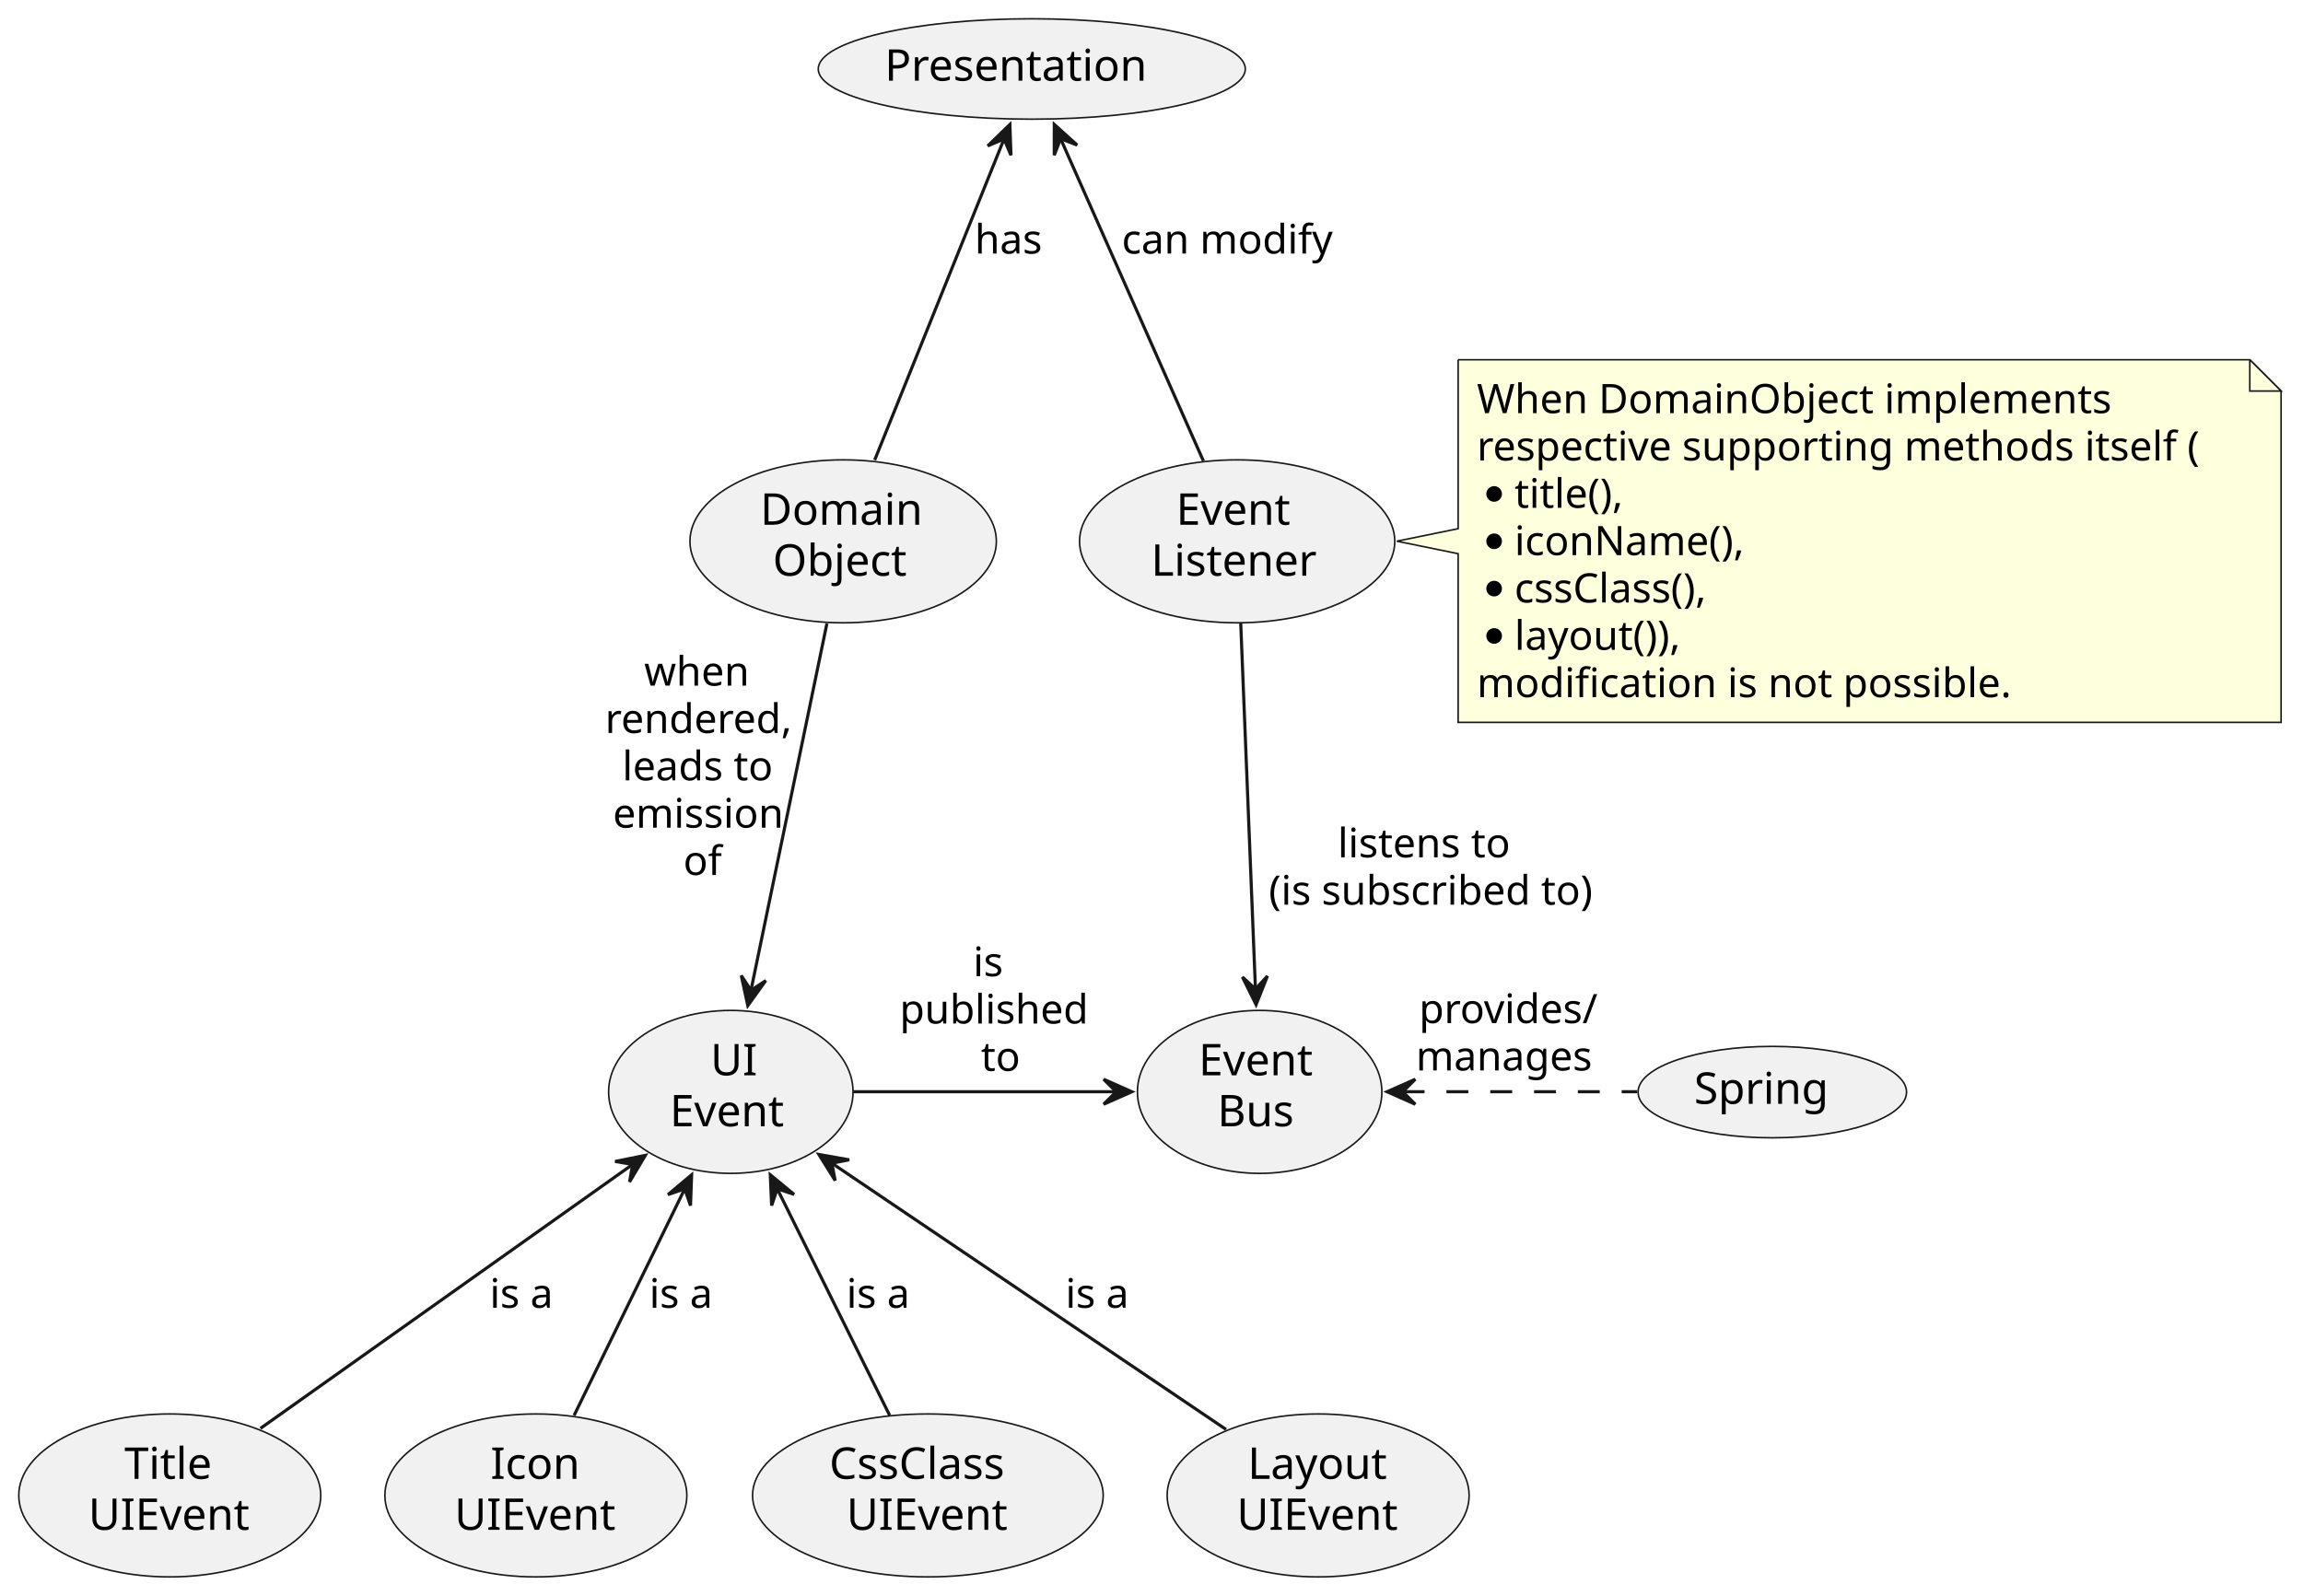
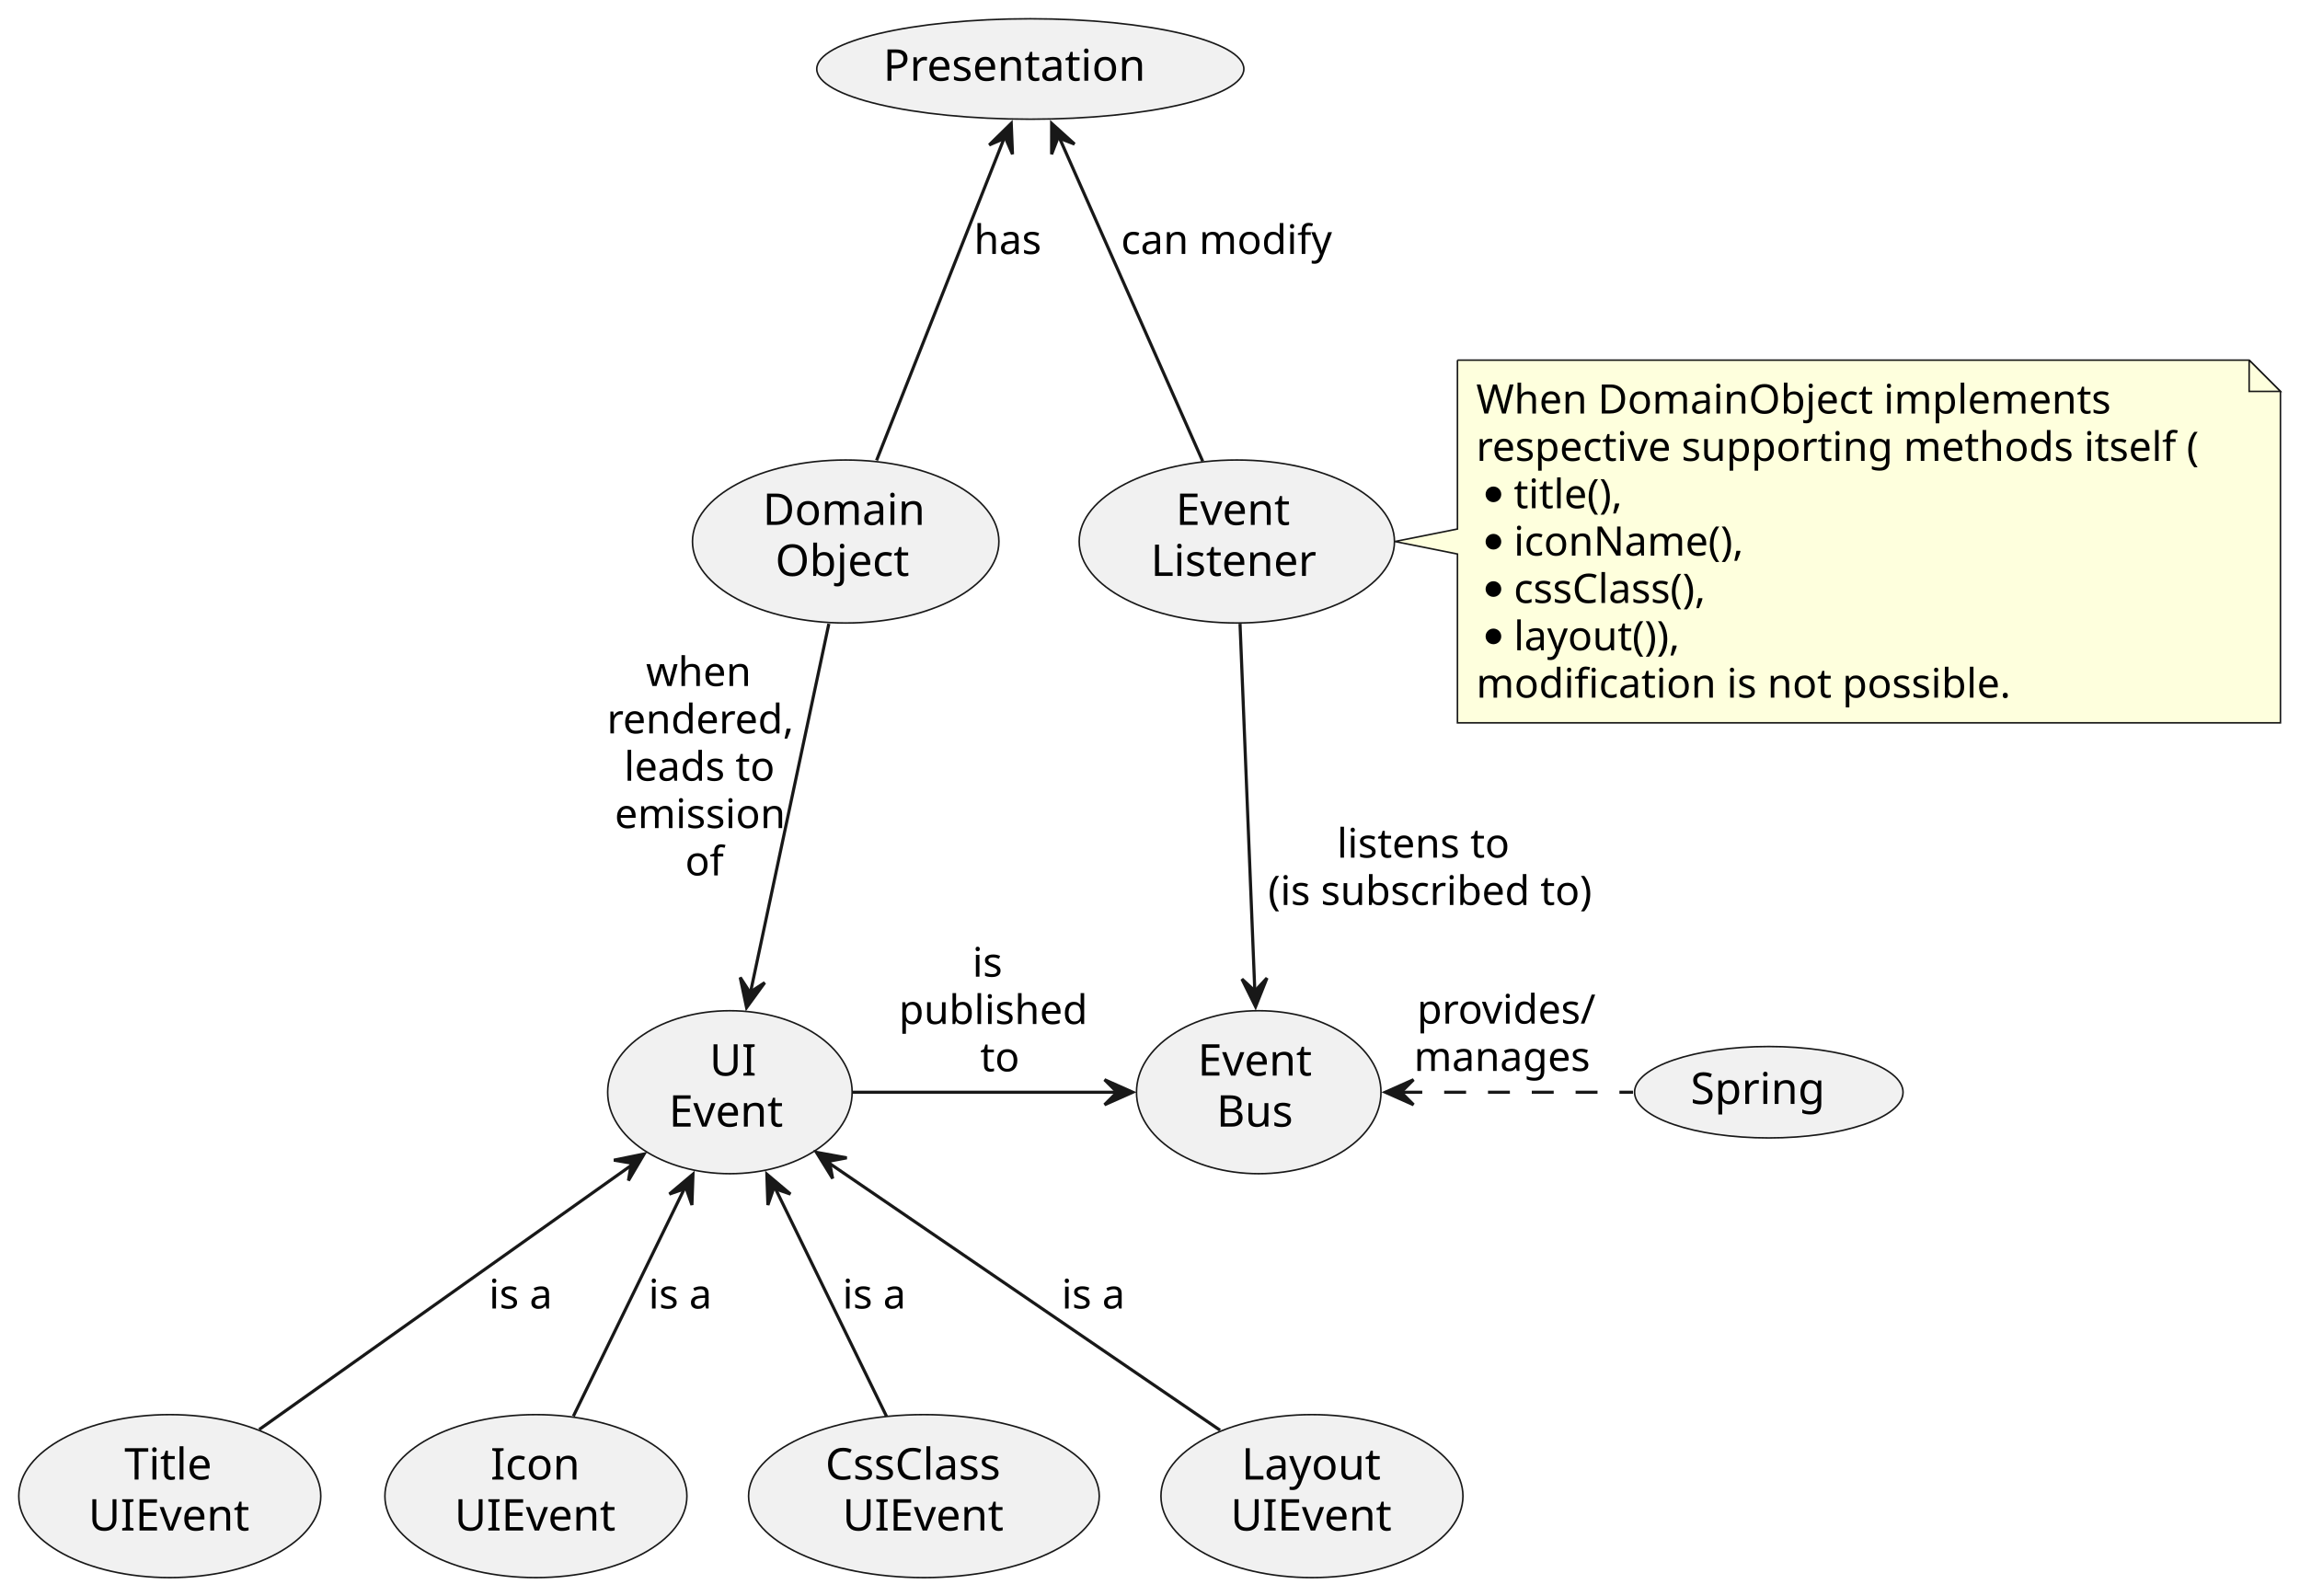
- <svg xmlns="http://www.w3.org/2000/svg" contentStyleType="text/css" height="510px" preserveAspectRatio="none" style="width:736px;height:510px;background:#FFFFFF;" version="1.1" viewBox="0 0 736 510" width="736px" zoomAndPan="magnify">
+ <svg xmlns="http://www.w3.org/2000/svg" contentStyleType="text/css" height="510px" preserveAspectRatio="none" style="width:735px;height:510px;background:#FFFFFF;" version="1.1" viewBox="0 0 735 510" width="735px" zoomAndPan="magnify">
  <defs />
  <g>
    <g id="elem_EB">
-       <ellipse cx="402.562" cy="349.047" fill="#F1F1F1" rx="39.062" ry="26.047" style="stroke:#181818;stroke-width:0.5;" />
-       <text fill="#000000" font-family="sans-serif" font-size="14" lengthAdjust="spacing" textLength="39" x="383.062" y="343.745">Event</text>
-       <text fill="#000000" font-family="sans-serif" font-size="14" lengthAdjust="spacing" textLength="27" x="389.062" y="360.042">Bus</text>
+       <ellipse cx="402.252" cy="349.077" fill="#F1F1F1" rx="39.062" ry="26.047" style="stroke:#181818;stroke-width:0.5;" />
+       <text fill="#000000" font-family="sans-serif" font-size="14" lengthAdjust="spacing" textLength="39" x="382.752" y="343.776">Event</text>
+       <text fill="#000000" font-family="sans-serif" font-size="14" lengthAdjust="spacing" textLength="27" x="388.752" y="360.072">Bus</text>
    </g>
    <g id="elem_SPRING">
-       <ellipse cx="566.399" cy="349.111" fill="#F1F1F1" rx="42.899" ry="14.611" style="stroke:#181818;stroke-width:0.5;" />
-       <text fill="#000000" font-family="sans-serif" font-size="14" lengthAdjust="spacing" textLength="44" x="541.399" y="352.859">Spring</text>
+       <ellipse cx="565.249" cy="349.081" fill="#F1F1F1" rx="42.899" ry="14.611" style="stroke:#181818;stroke-width:0.5;" />
+       <text fill="#000000" font-family="sans-serif" font-size="14" lengthAdjust="spacing" textLength="44" x="540.249" y="352.829">Spring</text>
    </g>
    <g id="elem_EL">
-       <ellipse cx="395.376" cy="173.047" fill="#F1F1F1" rx="50.376" ry="26.047" style="stroke:#181818;stroke-width:0.5;" />
-       <text fill="#000000" font-family="sans-serif" font-size="14" lengthAdjust="spacing" textLength="39" x="375.876" y="167.745">Event</text>
-       <text fill="#000000" font-family="sans-serif" font-size="14" lengthAdjust="spacing" textLength="55" x="367.876" y="184.042">Listener</text>
+       <ellipse cx="395.246" cy="173.067" fill="#F1F1F1" rx="50.376" ry="26.047" style="stroke:#181818;stroke-width:0.5;" />
+       <text fill="#000000" font-family="sans-serif" font-size="14" lengthAdjust="spacing" textLength="39" x="375.746" y="167.766">Event</text>
+       <text fill="#000000" font-family="sans-serif" font-size="14" lengthAdjust="spacing" textLength="55" x="367.746" y="184.062">Listener</text>
    </g>
    <g id="elem_UIE">
-       <ellipse cx="233.562" cy="349.047" fill="#F1F1F1" rx="39.062" ry="26.047" style="stroke:#181818;stroke-width:0.5;" />
-       <text fill="#000000" font-family="sans-serif" font-size="14" lengthAdjust="spacing" textLength="13" x="227.062" y="343.745">UI</text>
-       <text fill="#000000" font-family="sans-serif" font-size="14" lengthAdjust="spacing" textLength="39" x="214.062" y="360.042">Event</text>
+       <ellipse cx="233.252" cy="349.077" fill="#F1F1F1" rx="39.062" ry="26.047" style="stroke:#181818;stroke-width:0.5;" />
+       <text fill="#000000" font-family="sans-serif" font-size="14" lengthAdjust="spacing" textLength="13" x="226.752" y="343.776">UI</text>
+       <text fill="#000000" font-family="sans-serif" font-size="14" lengthAdjust="spacing" textLength="39" x="213.752" y="360.072">Event</text>
    </g>
    <g id="elem_TUIE">
-       <ellipse cx="54.255" cy="478.047" fill="#F1F1F1" rx="48.255" ry="26.047" style="stroke:#181818;stroke-width:0.5;" />
-       <text fill="#000000" font-family="sans-serif" font-size="14" lengthAdjust="spacing" textLength="29" x="39.755" y="472.745">Title</text>
-       <text fill="#000000" font-family="sans-serif" font-size="14" lengthAdjust="spacing" textLength="52" x="28.255" y="489.042">UIEvent</text>
+       <ellipse cx="54.255" cy="478.167" fill="#F1F1F1" rx="48.255" ry="26.047" style="stroke:#181818;stroke-width:0.5;" />
+       <text fill="#000000" font-family="sans-serif" font-size="14" lengthAdjust="spacing" textLength="29" x="39.755" y="472.865">Title</text>
+       <text fill="#000000" font-family="sans-serif" font-size="14" lengthAdjust="spacing" textLength="52" x="28.255" y="489.162">UIEvent</text>
    </g>
    <g id="elem_IUIE">
-       <ellipse cx="171.255" cy="478.047" fill="#F1F1F1" rx="48.255" ry="26.047" style="stroke:#181818;stroke-width:0.5;" />
-       <text fill="#000000" font-family="sans-serif" font-size="14" lengthAdjust="spacing" textLength="29" x="156.755" y="472.745">Icon</text>
-       <text fill="#000000" font-family="sans-serif" font-size="14" lengthAdjust="spacing" textLength="52" x="145.255" y="489.042">UIEvent</text>
+       <ellipse cx="171.255" cy="478.167" fill="#F1F1F1" rx="48.255" ry="26.047" style="stroke:#181818;stroke-width:0.5;" />
+       <text fill="#000000" font-family="sans-serif" font-size="14" lengthAdjust="spacing" textLength="29" x="156.755" y="472.865">Icon</text>
+       <text fill="#000000" font-family="sans-serif" font-size="14" lengthAdjust="spacing" textLength="52" x="145.255" y="489.162">UIEvent</text>
    </g>
    <g id="elem_CCUIE">
-       <ellipse cx="296.533" cy="478.047" fill="#F1F1F1" rx="56.033" ry="26.047" style="stroke:#181818;stroke-width:0.5;" />
-       <text fill="#000000" font-family="sans-serif" font-size="14" lengthAdjust="spacing" textLength="63" x="265.033" y="472.745">CssClass</text>
-       <text fill="#000000" font-family="sans-serif" font-size="14" lengthAdjust="spacing" textLength="52" x="270.533" y="489.042">UIEvent</text>
+       <ellipse cx="295.253" cy="478.167" fill="#F1F1F1" rx="56.033" ry="26.047" style="stroke:#181818;stroke-width:0.5;" />
+       <text fill="#000000" font-family="sans-serif" font-size="14" lengthAdjust="spacing" textLength="63" x="263.753" y="472.865">CssClass</text>
+       <text fill="#000000" font-family="sans-serif" font-size="14" lengthAdjust="spacing" textLength="52" x="269.253" y="489.162">UIEvent</text>
    </g>
    <g id="elem_LUIE">
-       <ellipse cx="421.255" cy="478.047" fill="#F1F1F1" rx="48.255" ry="26.047" style="stroke:#181818;stroke-width:0.5;" />
-       <text fill="#000000" font-family="sans-serif" font-size="14" lengthAdjust="spacing" textLength="45" x="398.755" y="472.745">Layout</text>
-       <text fill="#000000" font-family="sans-serif" font-size="14" lengthAdjust="spacing" textLength="52" x="395.255" y="489.042">UIEvent</text>
+       <ellipse cx="419.255" cy="478.167" fill="#F1F1F1" rx="48.255" ry="26.047" style="stroke:#181818;stroke-width:0.5;" />
+       <text fill="#000000" font-family="sans-serif" font-size="14" lengthAdjust="spacing" textLength="45" x="396.755" y="472.865">Layout</text>
+       <text fill="#000000" font-family="sans-serif" font-size="14" lengthAdjust="spacing" textLength="52" x="393.255" y="489.162">UIEvent</text>
    </g>
    <g id="elem_DO">
-       <ellipse cx="269.462" cy="173.047" fill="#F1F1F1" rx="48.962" ry="26.047" style="stroke:#181818;stroke-width:0.5;" />
-       <text fill="#000000" font-family="sans-serif" font-size="14" lengthAdjust="spacing" textLength="53" x="242.962" y="167.745">Domain</text>
-       <text fill="#000000" font-family="sans-serif" font-size="14" lengthAdjust="spacing" textLength="45" x="246.962" y="184.042">Object</text>
+       <ellipse cx="270.252" cy="173.067" fill="#F1F1F1" rx="48.962" ry="26.047" style="stroke:#181818;stroke-width:0.5;" />
+       <text fill="#000000" font-family="sans-serif" font-size="14" lengthAdjust="spacing" textLength="53" x="243.752" y="167.766">Domain</text>
+       <text fill="#000000" font-family="sans-serif" font-size="14" lengthAdjust="spacing" textLength="45" x="247.752" y="184.062">Object</text>
    </g>
    <g id="elem_PST">
-       <ellipse cx="329.74" cy="22.048" fill="#F1F1F1" rx="68.24" ry="16.048" style="stroke:#181818;stroke-width:0.5;" />
-       <text fill="#000000" font-family="sans-serif" font-size="14" lengthAdjust="spacing" textLength="88" x="282.74" y="25.796">Presentation</text>
+       <ellipse cx="329.25" cy="22.048" fill="#F1F1F1" rx="68.24" ry="16.048" style="stroke:#181818;stroke-width:0.5;" />
+       <text fill="#000000" font-family="sans-serif" font-size="14" lengthAdjust="spacing" textLength="88" x="282.25" y="25.796">Presentation</text>
    </g>
    <g id="elem_GMN29">
-       <path d="M466,115 L466,169 L446.39,173 L466,177 L466,230.93 A0,0 0 0 0 466,230.93 L729,230.93 A0,0 0 0 0 729,230.93 L729,125 L719,115 L466,115 A0,0 0 0 0 466,115 " fill="#FEFFDD" style="stroke:#181818;stroke-width:0.5;" />
-       <path d="M719,115 L719,125 L729,125 L719,115 " fill="#FEFFDD" style="stroke:#181818;stroke-width:0.5;" />
-       <text fill="#000000" font-family="sans-serif" font-size="13" lengthAdjust="spacing" textLength="210" x="472" y="132.067">When DomainObject implements</text>
-       <text fill="#000000" font-family="sans-serif" font-size="13" lengthAdjust="spacing" textLength="242" x="472" y="147.2">respective supporting methods itself (</text>
-       <ellipse cx="477.5" cy="157.898" fill="#000000" rx="2.5" ry="2.5" style="stroke:#000000;stroke-width:0.0;" />
-       <text fill="#000000" font-family="sans-serif" font-size="13" lengthAdjust="spacing" textLength="38" x="484" y="162.333">title(),</text>
-       <ellipse cx="477.5" cy="173.031" fill="#000000" rx="2.5" ry="2.5" style="stroke:#000000;stroke-width:0.0;" />
-       <text fill="#000000" font-family="sans-serif" font-size="13" lengthAdjust="spacing" textLength="79" x="484" y="177.465">iconName(),</text>
-       <ellipse cx="477.5" cy="188.164" fill="#000000" rx="2.5" ry="2.5" style="stroke:#000000;stroke-width:0.0;" />
-       <text fill="#000000" font-family="sans-serif" font-size="13" lengthAdjust="spacing" textLength="69" x="484" y="192.598">cssClass(),</text>
-       <ellipse cx="477.5" cy="203.297" fill="#000000" rx="2.5" ry="2.5" style="stroke:#000000;stroke-width:0.0;" />
-       <text fill="#000000" font-family="sans-serif" font-size="13" lengthAdjust="spacing" textLength="58" x="484" y="207.731">layout()),</text>
-       <text fill="#000000" font-family="sans-serif" font-size="13" lengthAdjust="spacing" textLength="177" x="472" y="222.864">modification is not possible.</text>
+       <path d="M465.75,115.1 L465.75,169.07 L445.75,173.07 L465.75,177.07 L465.75,231.03 A0,0 0 0 0 465.75,231.03 L728.75,231.03 A0,0 0 0 0 728.75,231.03 L728.75,125.1 L718.75,115.1 L465.75,115.1 A0,0 0 0 0 465.75,115.1 " fill="#FEFFDD" style="stroke:#181818;stroke-width:0.5;" />
+       <path d="M718.75,115.1 L718.75,125.1 L728.75,125.1 L718.75,115.1 " fill="#FEFFDD" style="stroke:#181818;stroke-width:0.5;" />
+       <text fill="#000000" font-family="sans-serif" font-size="13" lengthAdjust="spacing" textLength="210" x="471.75" y="132.167">When DomainObject implements</text>
+       <text fill="#000000" font-family="sans-serif" font-size="13" lengthAdjust="spacing" textLength="242" x="471.75" y="147.3">respective supporting methods itself (</text>
+       <ellipse cx="477.25" cy="157.998" fill="#000000" rx="2.5" ry="2.5" style="stroke:#000000;stroke-width:0.0;" />
+       <text fill="#000000" font-family="sans-serif" font-size="13" lengthAdjust="spacing" textLength="38" x="483.75" y="162.433">title(),</text>
+       <ellipse cx="477.25" cy="173.131" fill="#000000" rx="2.5" ry="2.5" style="stroke:#000000;stroke-width:0.0;" />
+       <text fill="#000000" font-family="sans-serif" font-size="13" lengthAdjust="spacing" textLength="79" x="483.75" y="177.565">iconName(),</text>
+       <ellipse cx="477.25" cy="188.264" fill="#000000" rx="2.5" ry="2.5" style="stroke:#000000;stroke-width:0.0;" />
+       <text fill="#000000" font-family="sans-serif" font-size="13" lengthAdjust="spacing" textLength="69" x="483.75" y="192.698">cssClass(),</text>
+       <ellipse cx="477.25" cy="203.397" fill="#000000" rx="2.5" ry="2.5" style="stroke:#000000;stroke-width:0.0;" />
+       <text fill="#000000" font-family="sans-serif" font-size="13" lengthAdjust="spacing" textLength="58" x="483.75" y="207.831">layout()),</text>
+       <text fill="#000000" font-family="sans-serif" font-size="13" lengthAdjust="spacing" textLength="177" x="471.75" y="222.964">modification is not possible.</text>
    </g>
    <g id="link_EB_SPRING">
-       <path d="M448.26,349 C471.71,349 500.12,349 523.22,349 " fill="none" id="EB-backto-SPRING" style="stroke:#181818;stroke-width:1.0;stroke-dasharray:7.0,7.0;" />
-       <polygon fill="#181818" points="443.3,349,452.3,353,448.3,349,452.3,345,443.3,349" style="stroke:#181818;stroke-width:1.0;" />
-       <text fill="#000000" font-family="sans-serif" font-size="13" lengthAdjust="spacing" textLength="58" x="453.5" y="327.067">provides/</text>
-       <text fill="#000000" font-family="sans-serif" font-size="13" lengthAdjust="spacing" textLength="60" x="452.5" y="342.2">manages</text>
+       <path d="M447.51,349.08 C470.74,349.08 498.91,349.08 521.86,349.08 " fill="none" id="EB-backto-SPRING" style="stroke:#181818;stroke-width:1.0;stroke-dasharray:7.0,7.0;" />
+       <polygon fill="#181818" points="442.71,349.08,451.71,353.08,447.71,349.08,451.71,345.08,442.71,349.08" style="stroke:#181818;stroke-width:1.0;" />
+       <text fill="#000000" font-family="sans-serif" font-size="13" lengthAdjust="spacing" textLength="58" x="452.84" y="327.147">provides/</text>
+       <text fill="#000000" font-family="sans-serif" font-size="13" lengthAdjust="spacing" textLength="60" x="451.84" y="342.28">manages</text>
    </g>
    <g id="link_EL_EB">
-       <path d="M396.52,199.3 C397.76,230.23 399.87,282.59 401.22,316.21 " fill="none" id="EL-to-EB" style="stroke:#181818;stroke-width:1.0;" />
-       <polygon fill="#181818" points="401.42,321.16,405.057,312.007,401.22,316.164,397.063,312.327,401.42,321.16" style="stroke:#181818;stroke-width:1.0;" />
-       <text fill="#000000" font-family="sans-serif" font-size="13" lengthAdjust="spacing" textLength="58" x="427.5" y="274.067">listens to</text>
-       <text fill="#000000" font-family="sans-serif" font-size="13" lengthAdjust="spacing" textLength="110" x="405.5" y="289.2">(is subscribed to)</text>
+       <path d="M396.27,199.37 C397.53,230.56 399.66,283.54 401.01,317.12 " fill="none" id="EL-to-EB" style="stroke:#181818;stroke-width:1.0;" />
+       <polygon fill="#181818" points="401.24,321.74,404.876,312.587,401.04,316.744,396.882,312.908,401.24,321.74" style="stroke:#181818;stroke-width:1.0;" />
+       <text fill="#000000" font-family="sans-serif" font-size="13" lengthAdjust="spacing" textLength="58" x="427.25" y="274.097">listens to</text>
+       <text fill="#000000" font-family="sans-serif" font-size="13" lengthAdjust="spacing" textLength="110" x="405.25" y="289.23">(is subscribed to)</text>
    </g>
    <g id="link_UIE_EB">
-       <path d="M272.7,349 C297.88,349 330.69,349 357.02,349 " fill="none" id="UIE-to-EB" style="stroke:#181818;stroke-width:1.0;" />
-       <polygon fill="#181818" points="361.71,349,352.71,345,356.71,349,352.71,353,361.71,349" style="stroke:#181818;stroke-width:1.0;" />
-       <text fill="#000000" font-family="sans-serif" font-size="13" lengthAdjust="spacing" textLength="10" x="311" y="312.067">is</text>
-       <text fill="#000000" font-family="sans-serif" font-size="13" lengthAdjust="spacing" textLength="61" x="287.5" y="327.2">published</text>
-       <text fill="#000000" font-family="sans-serif" font-size="13" lengthAdjust="spacing" textLength="13" x="313.5" y="342.332">to</text>
+       <path d="M272.45,349.08 C297.74,349.08 330.72,349.08 357.11,349.08 " fill="none" id="UIE-to-EB" style="stroke:#181818;stroke-width:1.0;" />
+       <polygon fill="#181818" points="361.98,349.08,352.98,345.08,356.98,349.08,352.98,353.08,361.98,349.08" style="stroke:#181818;stroke-width:1.0;" />
+       <text fill="#000000" font-family="sans-serif" font-size="13" lengthAdjust="spacing" textLength="10" x="310.75" y="312.147">is</text>
+       <text fill="#000000" font-family="sans-serif" font-size="13" lengthAdjust="spacing" textLength="61" x="287.25" y="327.28">published</text>
+       <text fill="#000000" font-family="sans-serif" font-size="13" lengthAdjust="spacing" textLength="13" x="313.25" y="342.413">to</text>
    </g>
    <g id="link_UIE_TUIE">
-       <path d="M202.26,372.17 C168.69,395.98 115.79,433.52 83.23,456.62 " fill="none" id="UIE-backto-TUIE" style="stroke:#181818;stroke-width:1.0;" />
-       <polygon fill="#181818" points="206.24,369.34,196.584,371.281,202.161,372.231,201.21,377.808,206.24,369.34" style="stroke:#181818;stroke-width:1.0;" />
-       <text fill="#000000" font-family="sans-serif" font-size="13" lengthAdjust="spacing" textLength="22" x="156.5" y="418.067">is a</text>
+       <path d="M202.03,372.25 C168.42,396.11 115.41,433.75 82.85,456.87 " fill="none" id="UIE-backto-TUIE" style="stroke:#181818;stroke-width:1.0;" />
+       <polygon fill="#181818" points="205.84,368.83,196.189,370.793,201.768,371.731,200.83,377.309,205.84,368.83" style="stroke:#181818;stroke-width:1.0;" />
+       <text fill="#000000" font-family="sans-serif" font-size="13" lengthAdjust="spacing" textLength="22" x="156.25" y="418.197">is a</text>
    </g>
    <g id="link_UIE_IUIE">
-       <path d="M218.89,379.92 C208.1,402.03 193.59,431.76 183.47,452.47 " fill="none" id="UIE-backto-IUIE" style="stroke:#181818;stroke-width:1.0;" />
-       <polygon fill="#181818" points="221.03,375.55,213.484,381.879,218.834,380.042,220.671,385.392,221.03,375.55" style="stroke:#181818;stroke-width:1.0;" />
-       <text fill="#000000" font-family="sans-serif" font-size="13" lengthAdjust="spacing" textLength="22" x="207.5" y="418.067">is a</text>
+       <path d="M218.92,379.46 C208.1,401.64 193.43,431.72 183.23,452.63 " fill="none" id="UIE-backto-IUIE" style="stroke:#181818;stroke-width:1.0;" />
+       <polygon fill="#181818" points="221.45,375.28,213.92,381.628,219.266,379.777,221.116,385.123,221.45,375.28" style="stroke:#181818;stroke-width:1.0;" />
+       <text fill="#000000" font-family="sans-serif" font-size="13" lengthAdjust="spacing" textLength="22" x="207.25" y="418.197">is a</text>
    </g>
    <g id="link_UIE_CCUIE">
-       <path d="M248.34,379.92 C259.31,402.03 274.06,431.76 284.33,452.47 " fill="none" id="UIE-backto-CCUIE" style="stroke:#181818;stroke-width:1.0;" />
-       <polygon fill="#181818" points="246.17,375.54,246.605,385.379,248.4,380.015,253.765,381.811,246.17,375.54" style="stroke:#181818;stroke-width:1.0;" />
-       <text fill="#000000" font-family="sans-serif" font-size="13" lengthAdjust="spacing" textLength="22" x="270.5" y="418.067">is a</text>
+       <path d="M247.59,379.46 C258.41,401.64 273.08,431.72 283.28,452.63 " fill="none" id="UIE-backto-CCUIE" style="stroke:#181818;stroke-width:1.0;" />
+       <polygon fill="#181818" points="245.06,375.28,245.394,385.123,247.244,379.777,252.59,381.628,245.06,375.28" style="stroke:#181818;stroke-width:1.0;" />
+       <text fill="#000000" font-family="sans-serif" font-size="13" lengthAdjust="spacing" textLength="22" x="269.25" y="418.197">is a</text>
    </g>
    <g id="link_UIE_LUIE">
-       <path d="M265.5,371.61 C300.87,395.51 357.4,433.7 391.82,456.95 " fill="none" id="UIE-backto-LUIE" style="stroke:#181818;stroke-width:1.0;" />
-       <polygon fill="#181818" points="261.69,369.04,266.907,377.394,265.833,371.84,271.387,370.766,261.69,369.04" style="stroke:#181818;stroke-width:1.0;" />
-       <text fill="#000000" font-family="sans-serif" font-size="13" lengthAdjust="spacing" textLength="22" x="340.5" y="418.067">is a</text>
+       <path d="M264.48,371.42 C299.45,395.31 355.7,433.75 389.89,457.11 " fill="none" id="UIE-backto-LUIE" style="stroke:#181818;stroke-width:1.0;" />
+       <polygon fill="#181818" points="260.9,368.29,266.084,376.664,265.031,371.106,270.59,370.054,260.9,368.29" style="stroke:#181818;stroke-width:1.0;" />
+       <text fill="#000000" font-family="sans-serif" font-size="13" lengthAdjust="spacing" textLength="22" x="339.25" y="418.197">is a</text>
    </g>
    <g id="link_DO_UIE">
-       <path d="M264.27,199.3 C257.82,230.45 246.88,283.33 239.93,316.91 " fill="none" id="DO-to-UIE" style="stroke:#181818;stroke-width:1.0;" />
-       <polygon fill="#181818" points="238.99,321.47,244.731,313.468,240.004,316.574,236.897,311.846,238.99,321.47" style="stroke:#181818;stroke-width:1.0;" />
-       <text fill="#000000" font-family="sans-serif" font-size="13" lengthAdjust="spacing" textLength="33" x="205.872" y="219.177">when</text>
-       <text fill="#000000" font-family="sans-serif" font-size="13" lengthAdjust="spacing" textLength="62" x="193.372" y="234.31">rendered,</text>
-       <text fill="#000000" font-family="sans-serif" font-size="13" lengthAdjust="spacing" textLength="51" x="198.872" y="249.443">leads to</text>
-       <text fill="#000000" font-family="sans-serif" font-size="13" lengthAdjust="spacing" textLength="57" x="195.872" y="264.576">emission</text>
-       <text fill="#000000" font-family="sans-serif" font-size="13" lengthAdjust="spacing" textLength="12" x="218.372" y="279.709">of</text>
+       <path d="M264.87,199.37 C258.22,230.65 246.91,283.84 239.78,317.41 " fill="none" id="DO-to-UIE" style="stroke:#181818;stroke-width:1.0;" />
+       <polygon fill="#181818" points="238.58,322.03,244.371,314.063,239.624,317.14,236.547,312.393,238.58,322.03" style="stroke:#181818;stroke-width:1.0;" />
+       <text fill="#000000" font-family="sans-serif" font-size="13" lengthAdjust="spacing" textLength="33" x="206.448" y="219.253">when</text>
+       <text fill="#000000" font-family="sans-serif" font-size="13" lengthAdjust="spacing" textLength="62" x="193.948" y="234.386">rendered,</text>
+       <text fill="#000000" font-family="sans-serif" font-size="13" lengthAdjust="spacing" textLength="51" x="199.448" y="249.519">leads to</text>
+       <text fill="#000000" font-family="sans-serif" font-size="13" lengthAdjust="spacing" textLength="57" x="196.448" y="264.652">emission</text>
+       <text fill="#000000" font-family="sans-serif" font-size="13" lengthAdjust="spacing" textLength="12" x="218.948" y="279.785">of</text>
    </g>
    <g id="link_PST_DO">
-       <path d="M320.97,44.18 C310.04,71.32 291.14,118.27 279.53,147.08 " fill="none" id="PST-backto-DO" style="stroke:#181818;stroke-width:1.0;" />
-       <polygon fill="#181818" points="322.74,39.79,315.665,46.642,320.871,44.427,323.085,49.633,322.74,39.79" style="stroke:#181818;stroke-width:1.0;" />
-       <text fill="#000000" font-family="sans-serif" font-size="13" lengthAdjust="spacing" textLength="23" x="311.5" y="81.067">has</text>
+       <path d="M321,43.9 C310.28,70.98 291.58,118.21 280.12,147.15 " fill="none" id="PST-backto-DO" style="stroke:#181818;stroke-width:1.0;" />
+       <polygon fill="#181818" points="323.16,39.44,316.122,46.329,321.315,44.087,323.558,49.281,323.16,39.44" style="stroke:#181818;stroke-width:1.0;" />
+       <text fill="#000000" font-family="sans-serif" font-size="13" lengthAdjust="spacing" textLength="23" x="311.25" y="81.167">has</text>
    </g>
    <g id="link_PST_EL">
-       <path d="M338.89,44.2 C350.95,71.42 371.83,118.56 384.58,147.35 " fill="none" id="PST-backto-EL" style="stroke:#181818;stroke-width:1.0;" />
-       <polygon fill="#181818" points="336.93,39.77,336.924,49.619,338.958,44.34,344.237,46.374,336.93,39.77" style="stroke:#181818;stroke-width:1.0;" />
-       <text fill="#000000" font-family="sans-serif" font-size="13" lengthAdjust="spacing" textLength="70" x="358.5" y="81.067">can modify</text>
+       <path d="M338.49,43.91 C350.53,71.08 371.53,118.5 384.34,147.42 " fill="none" id="PST-backto-EL" style="stroke:#181818;stroke-width:1.0;" />
+       <polygon fill="#181818" points="336.07,39.44,336.064,49.289,338.098,44.01,343.377,46.044,336.07,39.44" style="stroke:#181818;stroke-width:1.0;" />
+       <text fill="#000000" font-family="sans-serif" font-size="13" lengthAdjust="spacing" textLength="70" x="358.25" y="81.167">can modify</text>
    </g>
  </g>
</svg>
